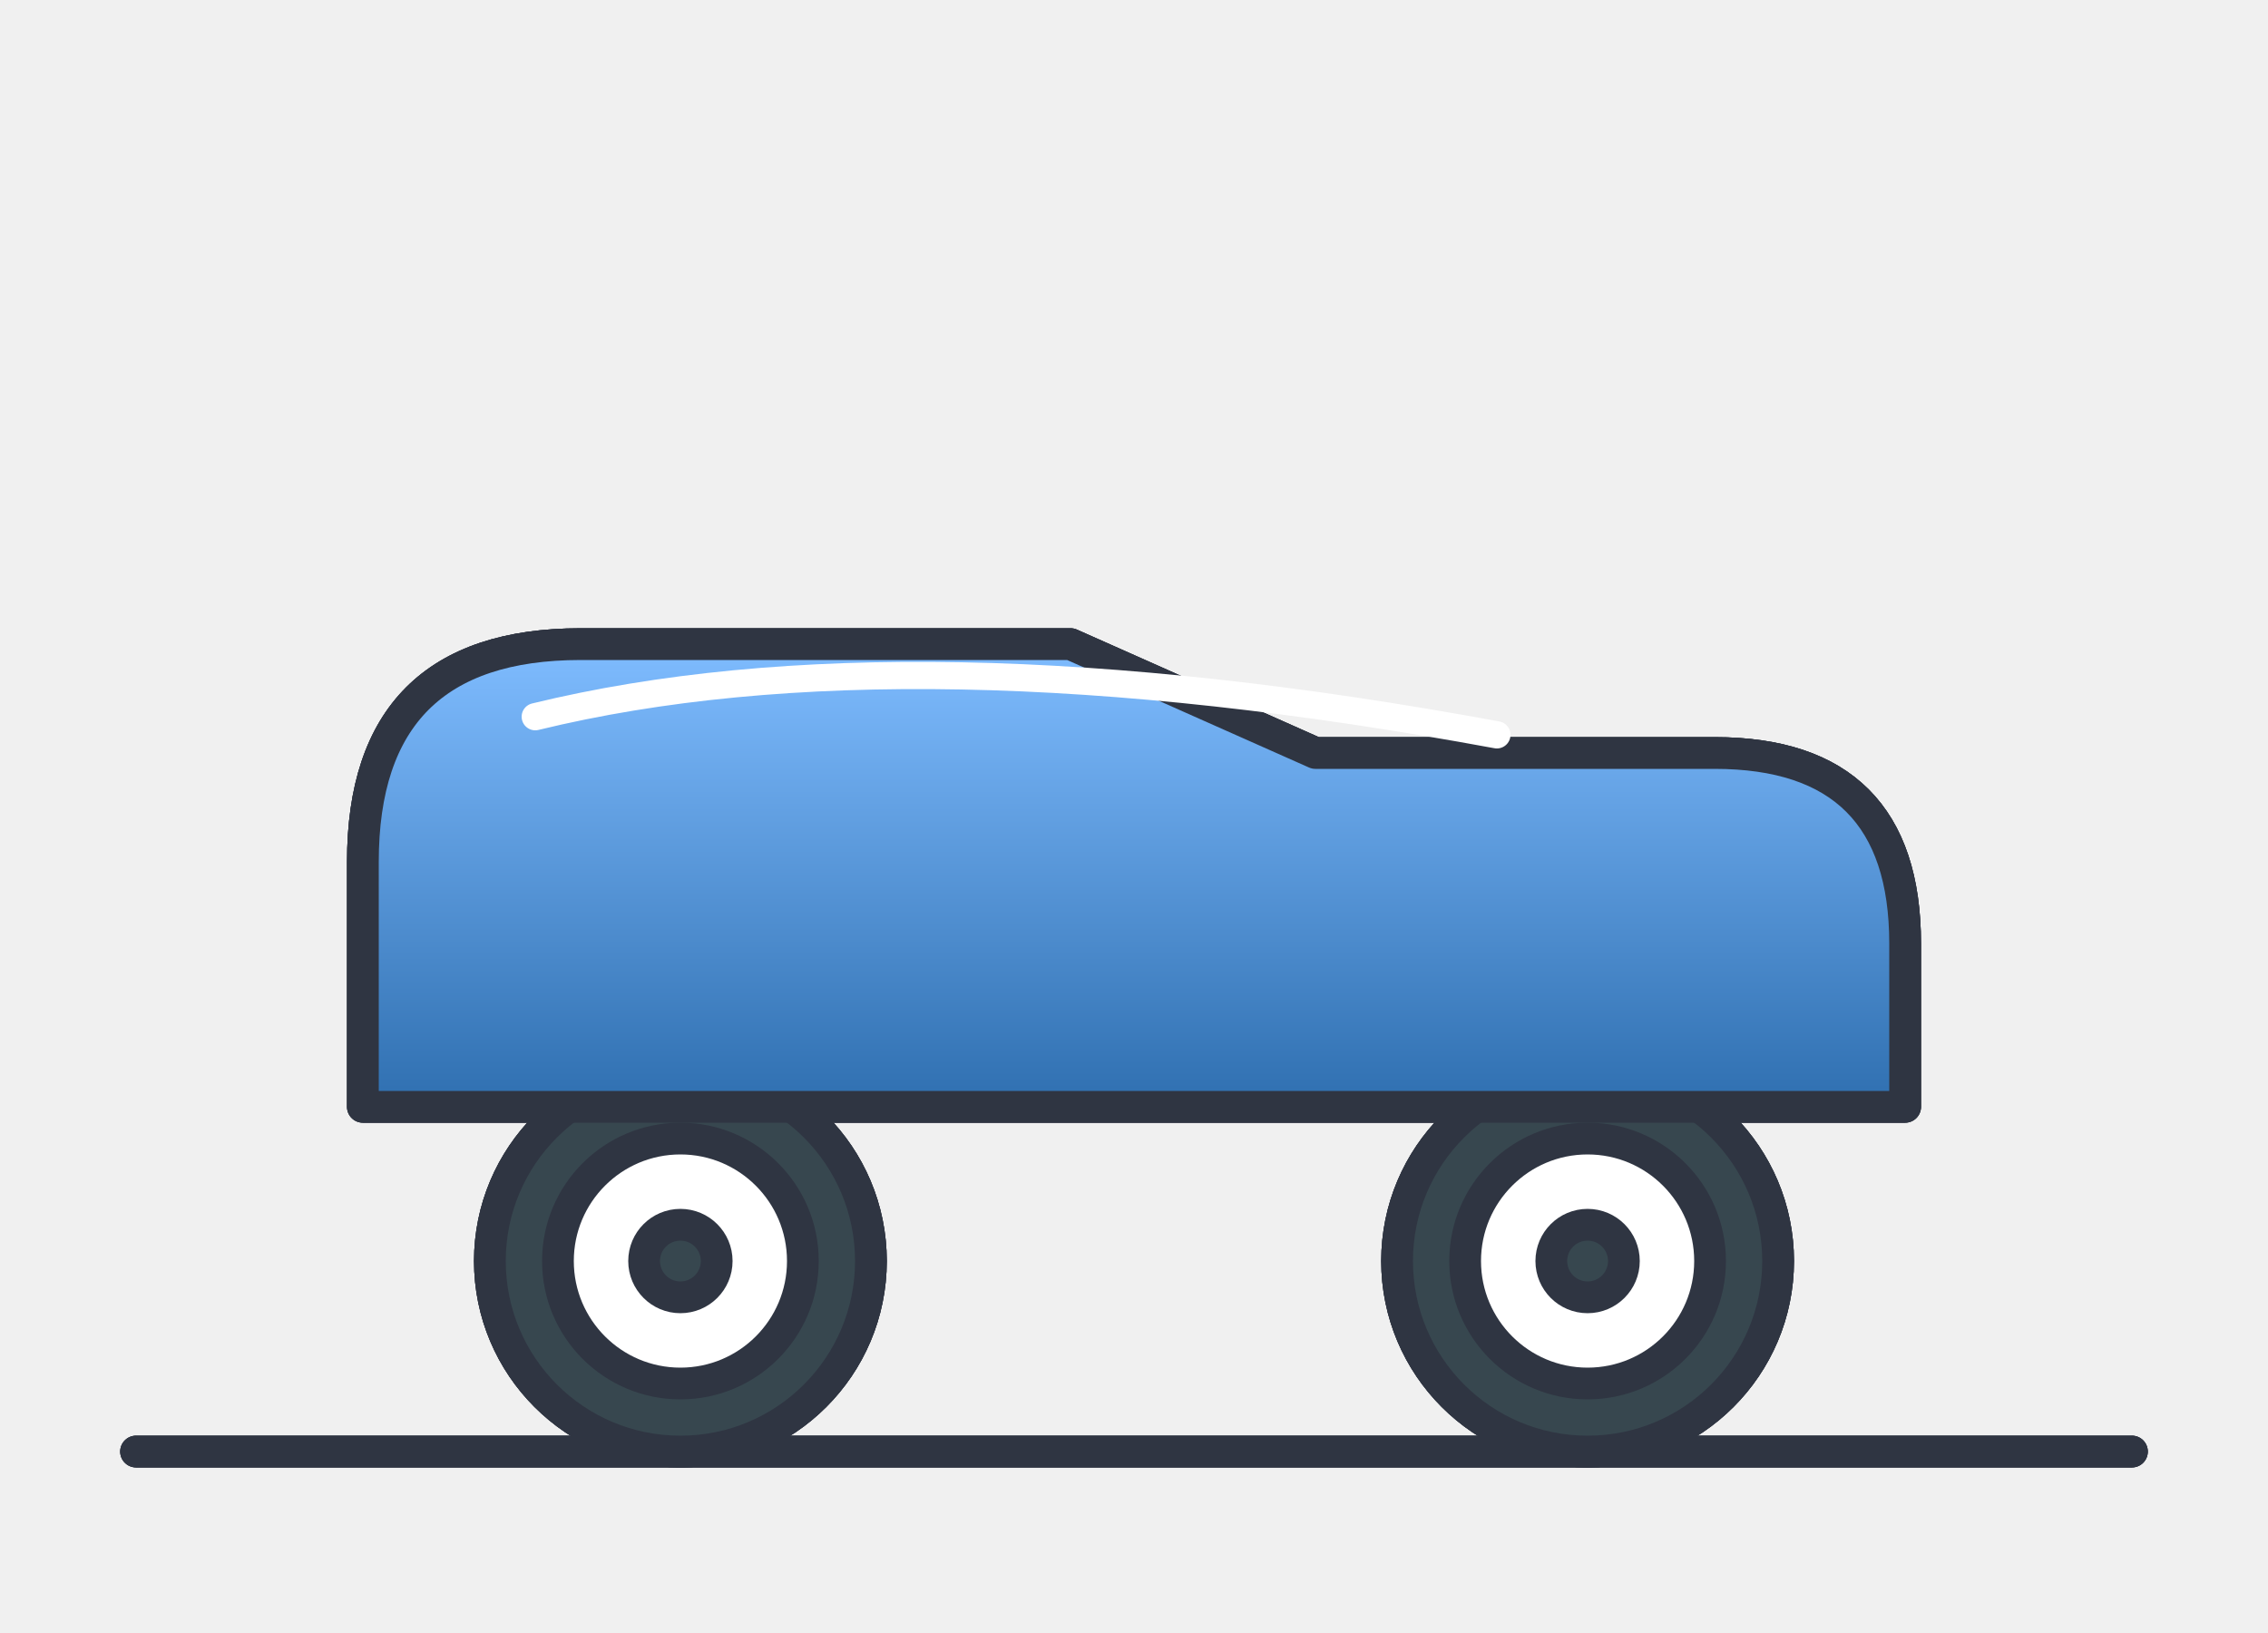
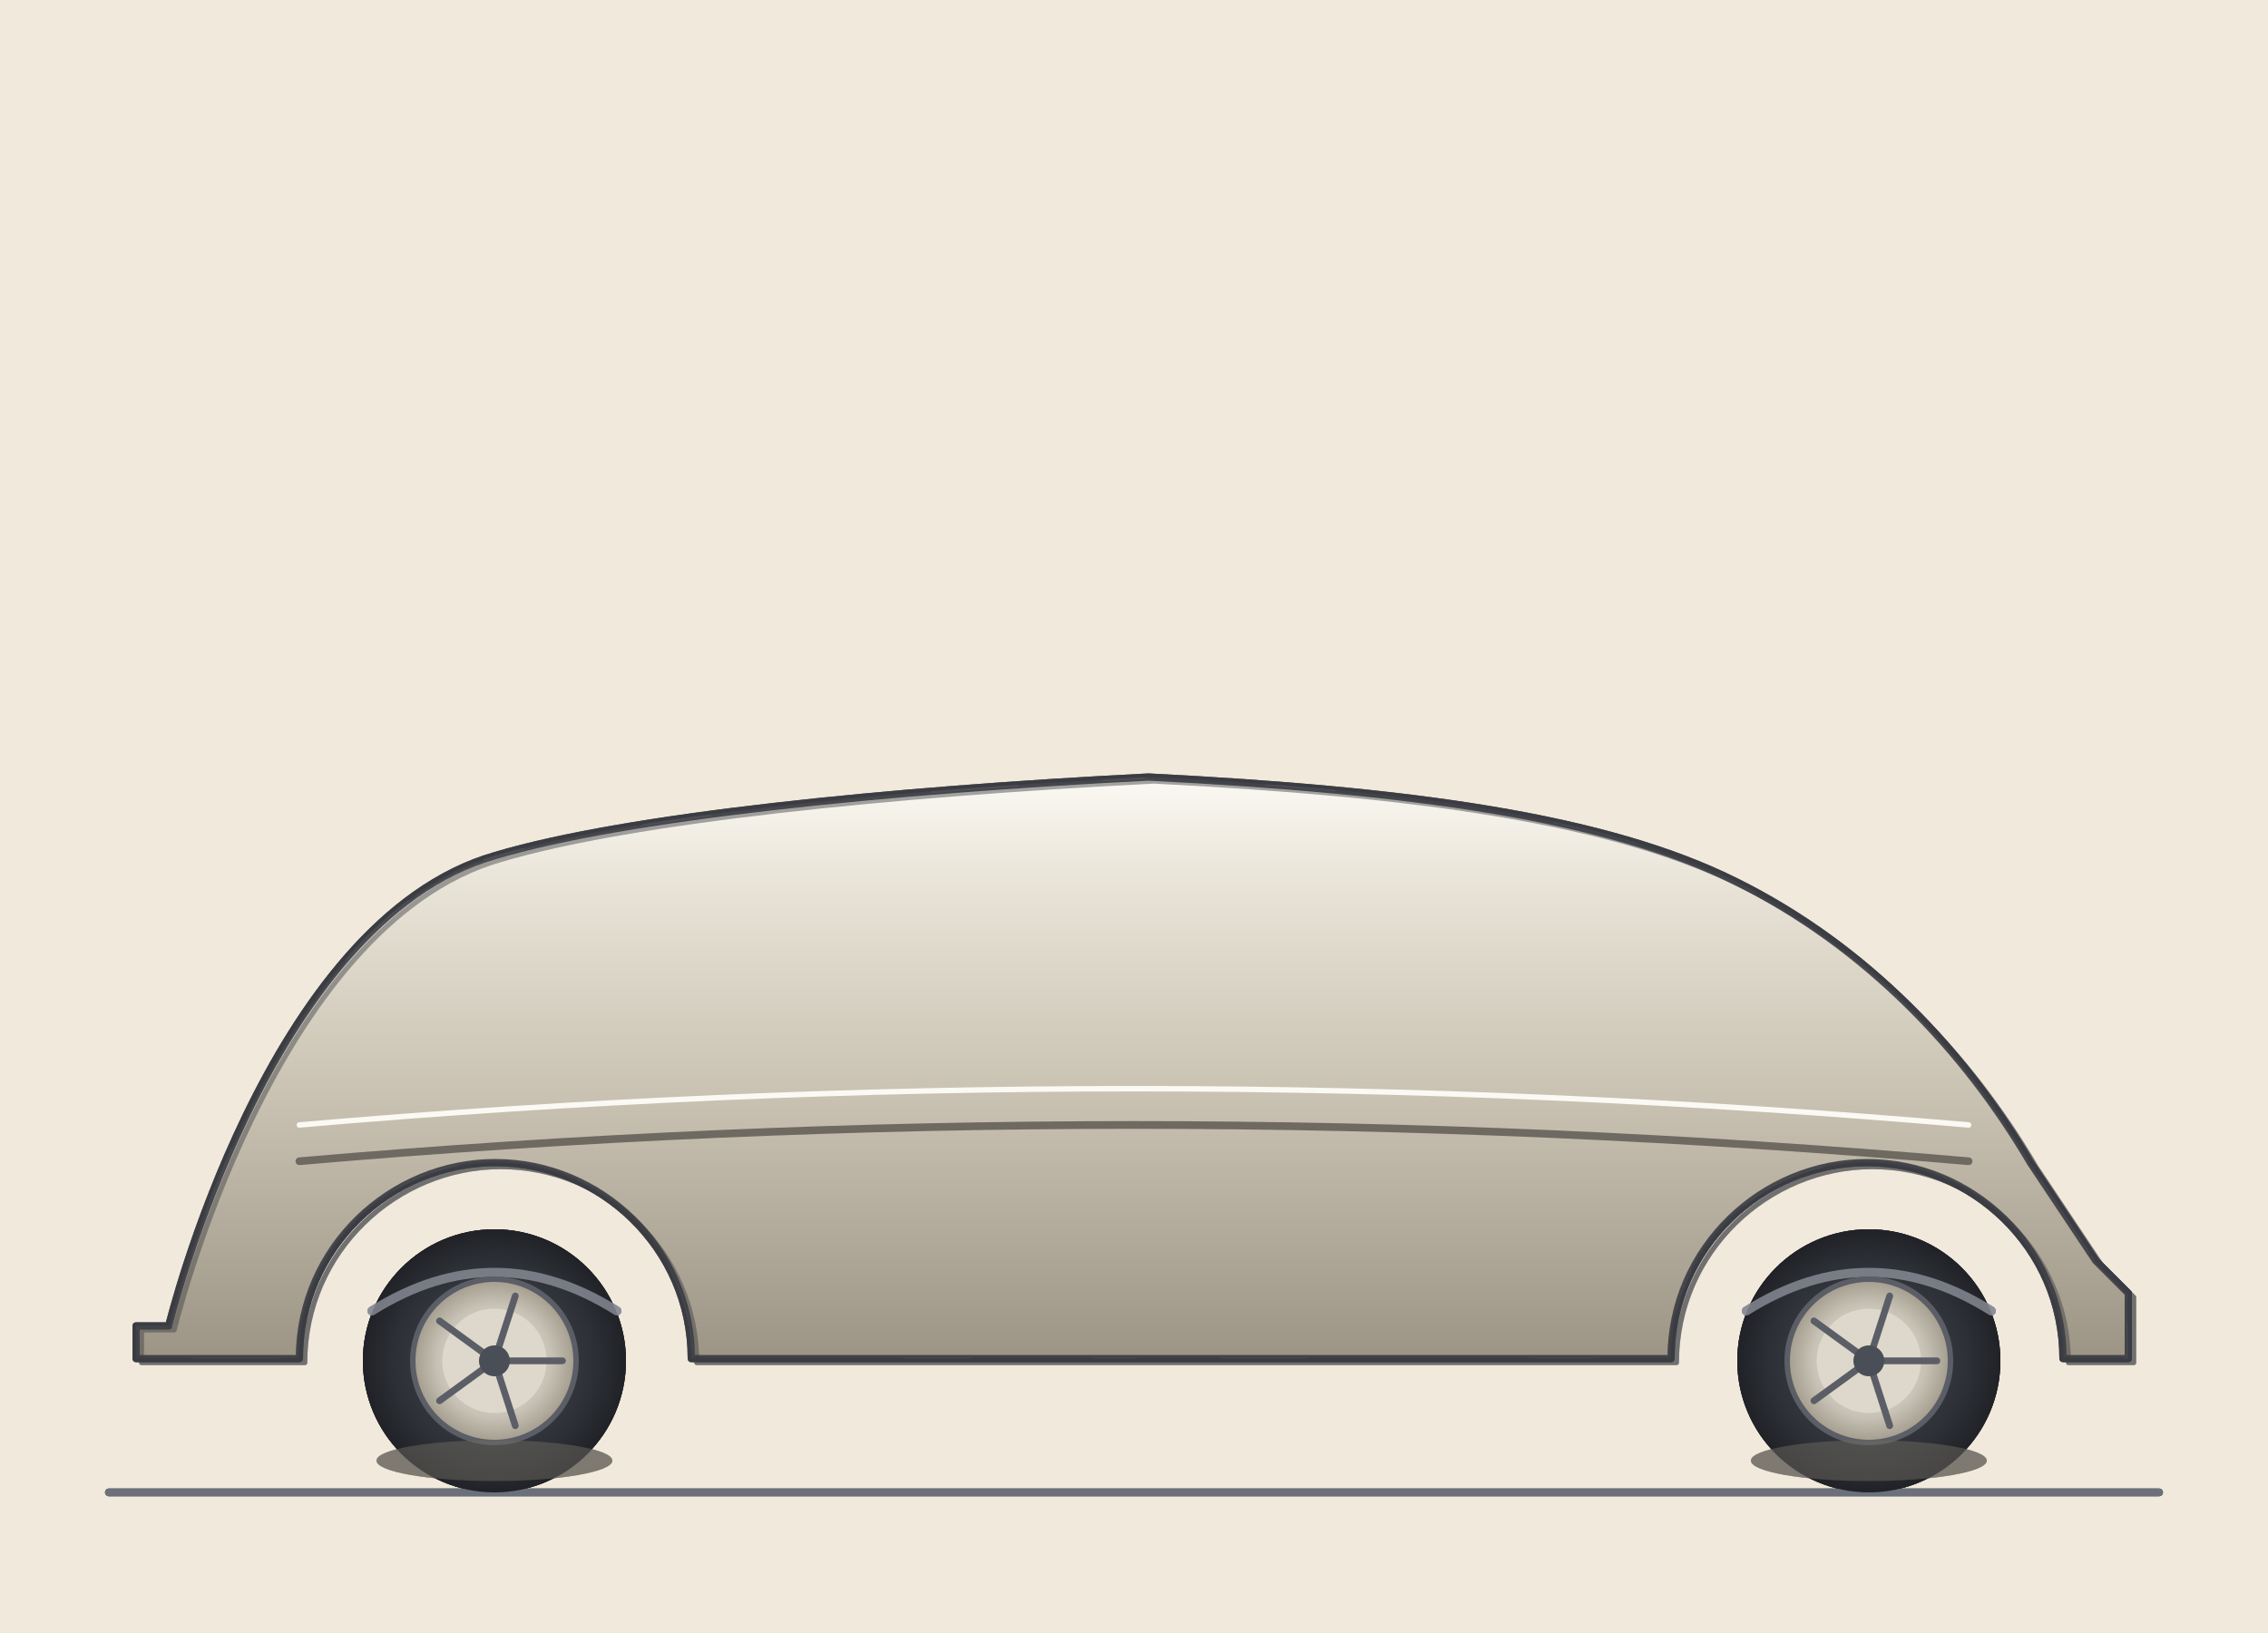
<svg xmlns="http://www.w3.org/2000/svg" viewBox="0 0 500 360" role="img">
-   <line x1="30" y1="320" x2="470" y2="320" stroke="#2F3542" stroke-width="7" stroke-linecap="round" stroke-linejoin="round" fill="none" />
-   <circle cx="150" cy="278" r="42" stroke="#2F3542" stroke-width="7" stroke-linecap="round" stroke-linejoin="round" fill="#37474F" />
-   <circle cx="150" cy="278" r="27" stroke="#2F3542" stroke-width="7" stroke-linecap="round" stroke-linejoin="round" fill="#FFFFFF" />
-   <circle cx="150" cy="278" r="8" stroke="#2F3542" stroke-width="7" stroke-linecap="round" stroke-linejoin="round" fill="#37474F" />
-   <circle cx="350" cy="278" r="42" stroke="#2F3542" stroke-width="7" stroke-linecap="round" stroke-linejoin="round" fill="#37474F" />
-   <circle cx="350" cy="278" r="27" stroke="#2F3542" stroke-width="7" stroke-linecap="round" stroke-linejoin="round" fill="#FFFFFF" />
-   <circle cx="350" cy="278" r="8" stroke="#2F3542" stroke-width="7" stroke-linecap="round" stroke-linejoin="round" fill="#37474F" />
-   <path d="M80 244 L80 190 Q80 142 128 142 L236 142 L290 166 L378 166 Q420 166 420 208 L420 244 Z" stroke="#2F3542" stroke-width="7" stroke-linecap="round" stroke-linejoin="round" fill="#4A90D9" />
-   <line x1="30" y1="320" x2="470" y2="320" stroke="#2F3542" stroke-width="7" stroke-linecap="round" stroke-linejoin="round" fill="none" />
-   <circle cx="150" cy="278" r="42" stroke="#2F3542" stroke-width="7" stroke-linecap="round" stroke-linejoin="round" fill="#37474F" />
-   <circle cx="150" cy="278" r="27" stroke="#2F3542" stroke-width="7" stroke-linecap="round" stroke-linejoin="round" fill="#FFFFFF" />
-   <circle cx="150" cy="278" r="8" stroke="#2F3542" stroke-width="7" stroke-linecap="round" stroke-linejoin="round" fill="#37474F" />
-   <circle cx="350" cy="278" r="42" stroke="#2F3542" stroke-width="7" stroke-linecap="round" stroke-linejoin="round" fill="#37474F" />
-   <circle cx="350" cy="278" r="27" stroke="#2F3542" stroke-width="7" stroke-linecap="round" stroke-linejoin="round" fill="#FFFFFF" />
-   <circle cx="350" cy="278" r="8" stroke="#2F3542" stroke-width="7" stroke-linecap="round" stroke-linejoin="round" fill="#37474F" />
  <defs>
-     <linearGradient id="gradBody" x1="0" y1="0" x2="0" y2="1">
-       <stop offset="0%" stop-color="#7FBCFF" />
-       <stop offset="100%" stop-color="#2F6FB0" />
+     <linearGradient id="gBody" x1="0" y1="0" x2="0" y2="1">
+       <stop offset="0%" stop-color="#FBF9F3" />
+       <stop offset="18%" stop-color="#E9E4D8" />
+       <stop offset="55%" stop-color="#C9C2B2" />
+       <stop offset="100%" stop-color="#9C9484" />
    </linearGradient>
+     <linearGradient id="gGlass" x1="0" y1="0" x2="0" y2="1">
+       <stop offset="0%" stop-color="#55585F" />
+       <stop offset="100%" stop-color="#7B7F88" />
+     </linearGradient>
+     <radialGradient id="gTire" cx="0.5" cy="0.5" r="0.5">
+       <stop offset="0%" stop-color="#4A4E55" />
+       <stop offset="75%" stop-color="#2D3036" />
+       <stop offset="100%" stop-color="#202227" />
+     </radialGradient>
+     <radialGradient id="gRim" cx="0.5" cy="0.5" r="0.5">
+       <stop offset="0%" stop-color="#F3F2EC" />
+       <stop offset="70%" stop-color="#C6C1B4" />
+       <stop offset="100%" stop-color="#A39C8D" />
+     </radialGradient>
+     <radialGradient id="gGround" cx="0.5" cy="0.5" r="0.5">
+       <stop offset="0%" stop-color="#8A8478" stop-opacity="0.34" />
+       <stop offset="100%" stop-color="#8A8478" stop-opacity="0" />
+     </radialGradient>
  </defs>
-   <path d="M80 244 L80 190 Q80 142 128 142 L236 142 L290 166 L378 166 Q420 166 420 208 L420 244 Z" stroke="#2F3542" stroke-width="7" stroke-linecap="round" stroke-linejoin="round" fill="url(#gradBody)" />
-   <line x1="30" y1="320" x2="470" y2="320" stroke="#2F3542" stroke-width="7" stroke-linecap="round" stroke-linejoin="round" fill="none" />
-   <circle cx="150" cy="278" r="42" stroke="#2F3542" stroke-width="7" stroke-linecap="round" stroke-linejoin="round" fill="#37474F" />
-   <circle cx="150" cy="278" r="27" stroke="#2F3542" stroke-width="7" stroke-linecap="round" stroke-linejoin="round" fill="#FFFFFF" />
-   <circle cx="150" cy="278" r="8" stroke="#2F3542" stroke-width="7" stroke-linecap="round" stroke-linejoin="round" fill="#37474F" />
-   <circle cx="350" cy="278" r="42" stroke="#2F3542" stroke-width="7" stroke-linecap="round" stroke-linejoin="round" fill="#37474F" />
-   <circle cx="350" cy="278" r="27" stroke="#2F3542" stroke-width="7" stroke-linecap="round" stroke-linejoin="round" fill="#FFFFFF" />
-   <circle cx="350" cy="278" r="8" stroke="#2F3542" stroke-width="7" stroke-linecap="round" stroke-linejoin="round" fill="#37474F" />
-   <defs>
-     <linearGradient id="gradBody" x1="0" y1="0" x2="0" y2="1">
-       <stop offset="0%" stop-color="#7FBCFF" />
-       <stop offset="100%" stop-color="#2F6FB0" />
-     </linearGradient>
-   </defs>
-   <path d="M80 244 L80 190 Q80 142 128 142 L236 142 L290 166 L378 166 Q420 166 420 208 L420 244 Z" stroke="#2F3542" stroke-width="7" stroke-linecap="round" stroke-linejoin="round" fill="url(#gradBody)" />
-   <path d="M118 158 Q200 138 330 162" stroke="#FFFFFF" stroke-width="6" stroke-linecap="round" stroke-linejoin="round" fill="none" />
+   <rect x="0" y="0" width="500" height="360" fill="#F1E9DB" />
+   <line x1="24" y1="329" x2="476" y2="329" stroke="#6C707A" stroke-width="1.7" stroke-linecap="round" stroke-linejoin="round" />
+   <circle cx="109" cy="300" r="29" fill="url(#gTire)" />
+   <path d="M82 289 Q109 272 136 289" stroke="#8B8F98" stroke-width="2.0" fill="none" stroke-linecap="round" opacity="0.8" />
+   <circle cx="109" cy="300" r="18" fill="url(#gRim)" stroke="#5B5E66" stroke-width="1.2" />
+   <circle cx="109" cy="300" r="11.5" fill="#DDD8CB" />
+   <line x1="109" y1="300" x2="124.0" y2="300.0" stroke="#5B5E66" stroke-width="1.5" stroke-linecap="round" />
+   <line x1="109" y1="300" x2="113.6" y2="314.3" stroke="#5B5E66" stroke-width="1.5" stroke-linecap="round" />
+   <line x1="109" y1="300" x2="96.9" y2="308.8" stroke="#5B5E66" stroke-width="1.5" stroke-linecap="round" />
+   <line x1="109" y1="300" x2="96.9" y2="291.2" stroke="#5B5E66" stroke-width="1.5" stroke-linecap="round" />
+   <line x1="109" y1="300" x2="113.6" y2="285.7" stroke="#5B5E66" stroke-width="1.5" stroke-linecap="round" />
+   <circle cx="109" cy="300" r="3.4" fill="#4A4E56" />
+   <ellipse cx="109" cy="322" rx="26" ry="4.5" fill="#6E6A61" opacity="0.5" />
+   <circle cx="412" cy="300" r="29" fill="url(#gTire)" />
+   <path d="M385 289 Q412 272 439 289" stroke="#8B8F98" stroke-width="2.0" fill="none" stroke-linecap="round" opacity="0.8" />
+   <circle cx="412" cy="300" r="18" fill="url(#gRim)" stroke="#5B5E66" stroke-width="1.2" />
+   <circle cx="412" cy="300" r="11.5" fill="#DDD8CB" />
+   <line x1="412" y1="300" x2="427.0" y2="300.0" stroke="#5B5E66" stroke-width="1.5" stroke-linecap="round" />
+   <line x1="412" y1="300" x2="416.6" y2="314.3" stroke="#5B5E66" stroke-width="1.5" stroke-linecap="round" />
+   <line x1="412" y1="300" x2="399.9" y2="308.8" stroke="#5B5E66" stroke-width="1.5" stroke-linecap="round" />
+   <line x1="412" y1="300" x2="399.9" y2="291.2" stroke="#5B5E66" stroke-width="1.5" stroke-linecap="round" />
+   <line x1="412" y1="300" x2="416.6" y2="285.7" stroke="#5B5E66" stroke-width="1.5" stroke-linecap="round" />
+   <circle cx="412" cy="300" r="3.4" fill="#4A4E56" />
+   <ellipse cx="412" cy="322" rx="26" ry="4.5" fill="#6E6A61" opacity="0.5" />
+   <path d="M37.2 292.3 C37.2 292.3 58.8 203.0 109.2 188.6 C138.0 180.0 195.6 174.2 253.2 171.3 C310.8 174.2 354.0 180.0 382.8 194.4 C411.6 208.7 433.2 231.8 447.6 256.3 L462.0 277.9 L469.2 285.1 L469.2 299.5 L454.8 299.5 C454.8 275.0 434.6 256.3 411.6 256.3 C388.6 256.3 368.4 275.0 368.4 299.5 L152.4 299.5 C152.4 275.0 132.2 256.3 109.2 256.3 C86.2 256.3 66.0 275.0 66.0 299.5 L30.0 299.5 L30.0 292.3 Z" fill="#D4CEC0" stroke="#6E6A61" stroke-width="1.2" />
+   <line x1="24" y1="329" x2="476" y2="329" stroke="#6C707A" stroke-width="1.7" stroke-linecap="round" stroke-linejoin="round" />
+   <circle cx="109" cy="300" r="29" fill="url(#gTire)" />
+   <path d="M82 289 Q109 272 136 289" stroke="#8B8F98" stroke-width="2.0" fill="none" stroke-linecap="round" opacity="0.8" />
+   <circle cx="109" cy="300" r="18" fill="url(#gRim)" stroke="#5B5E66" stroke-width="1.2" />
+   <circle cx="109" cy="300" r="11.5" fill="#DDD8CB" />
+   <line x1="109" y1="300" x2="124.0" y2="300.0" stroke="#5B5E66" stroke-width="1.5" stroke-linecap="round" />
+   <line x1="109" y1="300" x2="113.6" y2="314.3" stroke="#5B5E66" stroke-width="1.5" stroke-linecap="round" />
+   <line x1="109" y1="300" x2="96.9" y2="308.8" stroke="#5B5E66" stroke-width="1.5" stroke-linecap="round" />
+   <line x1="109" y1="300" x2="96.9" y2="291.2" stroke="#5B5E66" stroke-width="1.5" stroke-linecap="round" />
+   <line x1="109" y1="300" x2="113.6" y2="285.7" stroke="#5B5E66" stroke-width="1.5" stroke-linecap="round" />
+   <circle cx="109" cy="300" r="3.4" fill="#4A4E56" />
+   <ellipse cx="109" cy="322" rx="26" ry="4.5" fill="#6E6A61" opacity="0.5" />
+   <circle cx="412" cy="300" r="29" fill="url(#gTire)" />
+   <path d="M385 289 Q412 272 439 289" stroke="#8B8F98" stroke-width="2.0" fill="none" stroke-linecap="round" opacity="0.8" />
+   <circle cx="412" cy="300" r="18" fill="url(#gRim)" stroke="#5B5E66" stroke-width="1.2" />
+   <circle cx="412" cy="300" r="11.5" fill="#DDD8CB" />
+   <line x1="412" y1="300" x2="427.0" y2="300.0" stroke="#5B5E66" stroke-width="1.5" stroke-linecap="round" />
+   <line x1="412" y1="300" x2="416.6" y2="314.3" stroke="#5B5E66" stroke-width="1.5" stroke-linecap="round" />
+   <line x1="412" y1="300" x2="399.9" y2="308.8" stroke="#5B5E66" stroke-width="1.5" stroke-linecap="round" />
+   <line x1="412" y1="300" x2="399.9" y2="291.2" stroke="#5B5E66" stroke-width="1.5" stroke-linecap="round" />
+   <line x1="412" y1="300" x2="416.6" y2="285.7" stroke="#5B5E66" stroke-width="1.5" stroke-linecap="round" />
+   <circle cx="412" cy="300" r="3.4" fill="#4A4E56" />
+   <ellipse cx="412" cy="322" rx="26" ry="4.5" fill="#6E6A61" opacity="0.5" />
+   <path d="M37.2 292.3 C37.2 292.3 58.8 203.0 109.2 188.6 C138.0 180.0 195.6 174.2 253.2 171.3 C310.8 174.2 354.0 180.0 382.8 194.4 C411.6 208.7 433.2 231.8 447.6 256.3 L462.0 277.9 L469.2 285.1 L469.2 299.5 L454.8 299.5 C454.8 275.0 434.6 256.3 411.6 256.3 C388.6 256.3 368.4 275.0 368.4 299.5 L152.4 299.5 C152.4 275.0 132.2 256.3 109.2 256.3 C86.2 256.3 66.0 275.0 66.0 299.5 L30.0 299.5 L30.0 292.3 Z" fill="url(#gBody)" />
+   <path d="M37.2 292.3 C37.2 292.3 58.8 203.0 109.2 188.6 C138.0 180.0 195.6 174.2 253.2 171.3 C310.8 174.2 354.0 180.0 382.8 194.4 C411.6 208.7 433.2 231.8 447.6 256.3 L462.0 277.9 L469.2 285.1 L469.2 299.5 L454.8 299.5 C454.8 275.0 434.6 256.3 411.6 256.3 C388.6 256.3 368.4 275.0 368.4 299.5 L152.4 299.5 C152.4 275.0 132.2 256.3 109.2 256.3 C86.2 256.3 66.0 275.0 66.0 299.5 L30.0 299.5 L30.0 292.3 Z" stroke="#3A3C42" stroke-width="1.6" stroke-linecap="round" stroke-linejoin="round" fill="none" opacity="0.9" />
+   <path d="M37.2 292.3 C37.2 292.3 58.8 203.0 109.2 188.6 C138.0 180.0 195.6 174.2 253.2 171.3 C310.8 174.2 354.0 180.0 382.8 194.4 C411.6 208.7 433.2 231.8 447.6 256.3 L462.0 277.9 L469.2 285.1 L469.2 299.5 L454.8 299.5 C454.8 275.0 434.6 256.3 411.6 256.3 C388.6 256.3 368.4 275.0 368.4 299.5 L152.4 299.5 C152.4 275.0 132.2 256.3 109.2 256.3 C86.2 256.3 66.0 275.0 66.0 299.5 L30.0 299.5 L30.0 292.3 Z" stroke="#3A3C42" stroke-width="1.1" stroke-linecap="round" stroke-linejoin="round" fill="none" opacity="0.45" transform="translate(1.2 0.9)" />
+   <path d="M37.2 292.3 C37.2 292.3 58.8 203.0 109.2 188.6 C138.0 180.0 195.6 174.2 253.2 171.3 C310.8 174.2 354.0 180.0 382.8 194.4 C411.6 208.7 433.2 231.8 447.6 256.3 L462.0 277.9 L469.2 285.1 L469.2 299.5 L454.8 299.5 C454.8 275.0 434.6 256.3 411.6 256.3 C388.6 256.3 368.4 275.0 368.4 299.5 L152.4 299.5 C152.4 275.0 132.2 256.3 109.2 256.3 C86.2 256.3 66.0 275.0 66.0 299.5 L30.0 299.5 L30.0 292.3 Z" stroke="#3A3C42" stroke-width="0.8" stroke-linecap="round" stroke-linejoin="round" fill="none" stroke-dasharray="26 16 48 20 18 10" opacity="0.5" />
+   <line x1="24" y1="329" x2="476" y2="329" stroke="#6C707A" stroke-width="1.7" stroke-linecap="round" stroke-linejoin="round" />
+   <circle cx="109" cy="300" r="29" fill="url(#gTire)" />
+   <path d="M82 289 Q109 272 136 289" stroke="#8B8F98" stroke-width="2.0" fill="none" stroke-linecap="round" opacity="0.8" />
+   <circle cx="109" cy="300" r="18" fill="url(#gRim)" stroke="#5B5E66" stroke-width="1.2" />
+   <circle cx="109" cy="300" r="11.5" fill="#DDD8CB" />
+   <line x1="109" y1="300" x2="124.0" y2="300.0" stroke="#5B5E66" stroke-width="1.5" stroke-linecap="round" />
+   <line x1="109" y1="300" x2="113.6" y2="314.3" stroke="#5B5E66" stroke-width="1.5" stroke-linecap="round" />
+   <line x1="109" y1="300" x2="96.9" y2="308.8" stroke="#5B5E66" stroke-width="1.5" stroke-linecap="round" />
+   <line x1="109" y1="300" x2="96.9" y2="291.2" stroke="#5B5E66" stroke-width="1.5" stroke-linecap="round" />
+   <line x1="109" y1="300" x2="113.6" y2="285.7" stroke="#5B5E66" stroke-width="1.5" stroke-linecap="round" />
+   <circle cx="109" cy="300" r="3.4" fill="#4A4E56" />
+   <ellipse cx="109" cy="322" rx="26" ry="4.5" fill="#6E6A61" opacity="0.5" />
+   <circle cx="412" cy="300" r="29" fill="url(#gTire)" />
+   <path d="M385 289 Q412 272 439 289" stroke="#8B8F98" stroke-width="2.0" fill="none" stroke-linecap="round" opacity="0.8" />
+   <circle cx="412" cy="300" r="18" fill="url(#gRim)" stroke="#5B5E66" stroke-width="1.2" />
+   <circle cx="412" cy="300" r="11.5" fill="#DDD8CB" />
+   <line x1="412" y1="300" x2="427.0" y2="300.0" stroke="#5B5E66" stroke-width="1.5" stroke-linecap="round" />
+   <line x1="412" y1="300" x2="416.6" y2="314.3" stroke="#5B5E66" stroke-width="1.5" stroke-linecap="round" />
+   <line x1="412" y1="300" x2="399.9" y2="308.8" stroke="#5B5E66" stroke-width="1.5" stroke-linecap="round" />
+   <line x1="412" y1="300" x2="399.9" y2="291.2" stroke="#5B5E66" stroke-width="1.5" stroke-linecap="round" />
+   <line x1="412" y1="300" x2="416.6" y2="285.7" stroke="#5B5E66" stroke-width="1.5" stroke-linecap="round" />
+   <circle cx="412" cy="300" r="3.4" fill="#4A4E56" />
+   <ellipse cx="412" cy="322" rx="26" ry="4.5" fill="#6E6A61" opacity="0.5" />
+   <path d="M37.2 292.3 C37.2 292.3 58.8 203.0 109.2 188.6 C138.0 180.0 195.6 174.2 253.2 171.3 C310.8 174.2 354.0 180.0 382.8 194.4 C411.6 208.7 433.2 231.8 447.6 256.3 L462.0 277.9 L469.2 285.1 L469.2 299.5 L454.8 299.5 C454.8 275.0 434.6 256.3 411.6 256.3 C388.6 256.3 368.4 275.0 368.4 299.5 L152.4 299.5 C152.4 275.0 132.2 256.3 109.2 256.3 C86.2 256.3 66.0 275.0 66.0 299.5 L30.0 299.5 L30.0 292.3 Z" fill="url(#gBody)" />
+   <path d="M37.2 292.3 C37.2 292.3 58.8 203.0 109.2 188.6 C138.0 180.0 195.6 174.2 253.2 171.3 C310.8 174.2 354.0 180.0 382.8 194.4 C411.6 208.7 433.2 231.8 447.6 256.3 L462.0 277.9 L469.2 285.1 L469.2 299.5 L454.8 299.5 C454.8 275.0 434.6 256.3 411.6 256.3 C388.6 256.3 368.4 275.0 368.4 299.5 L152.4 299.5 C152.4 275.0 132.2 256.3 109.2 256.3 C86.2 256.3 66.0 275.0 66.0 299.5 L30.0 299.5 L30.0 292.3 Z" stroke="#3A3C42" stroke-width="1.6" stroke-linecap="round" stroke-linejoin="round" fill="none" opacity="0.9" />
+   <path d="M37.2 292.3 C37.2 292.3 58.8 203.0 109.2 188.6 C138.0 180.0 195.6 174.2 253.2 171.3 C310.8 174.2 354.0 180.0 382.8 194.4 C411.6 208.7 433.2 231.8 447.6 256.3 L462.0 277.9 L469.2 285.1 L469.2 299.5 L454.8 299.5 C454.8 275.0 434.6 256.3 411.6 256.3 C388.6 256.3 368.4 275.0 368.4 299.5 L152.4 299.5 C152.4 275.0 132.2 256.3 109.2 256.3 C86.2 256.3 66.0 275.0 66.0 299.5 L30.0 299.5 L30.0 292.3 Z" stroke="#3A3C42" stroke-width="1.1" stroke-linecap="round" stroke-linejoin="round" fill="none" opacity="0.45" transform="translate(1.2 0.9)" />
+   <path d="M37.2 292.3 C37.2 292.3 58.8 203.0 109.2 188.6 C138.0 180.0 195.6 174.2 253.2 171.3 C310.8 174.2 354.0 180.0 382.8 194.4 C411.6 208.7 433.2 231.8 447.6 256.3 L462.0 277.9 L469.2 285.1 L469.2 299.5 L454.8 299.5 C454.8 275.0 434.6 256.3 411.6 256.3 C388.6 256.3 368.4 275.0 368.4 299.5 L152.4 299.5 C152.4 275.0 132.2 256.3 109.2 256.3 C86.2 256.3 66.0 275.0 66.0 299.5 L30.0 299.5 L30.0 292.3 Z" stroke="#3A3C42" stroke-width="0.8" stroke-linecap="round" stroke-linejoin="round" fill="none" stroke-dasharray="26 16 48 20 18 10" opacity="0.5" />
+   <path d="M66 256 Q250 240 434 256" stroke="#6E6A61" stroke-width="1.7" stroke-linecap="round" stroke-linejoin="round" fill="none" />
+   <path d="M66 248 Q250 232 434 248" stroke="#FBF9F3" stroke-width="1.2" stroke-linecap="round" stroke-linejoin="round" fill="none" />
</svg>
